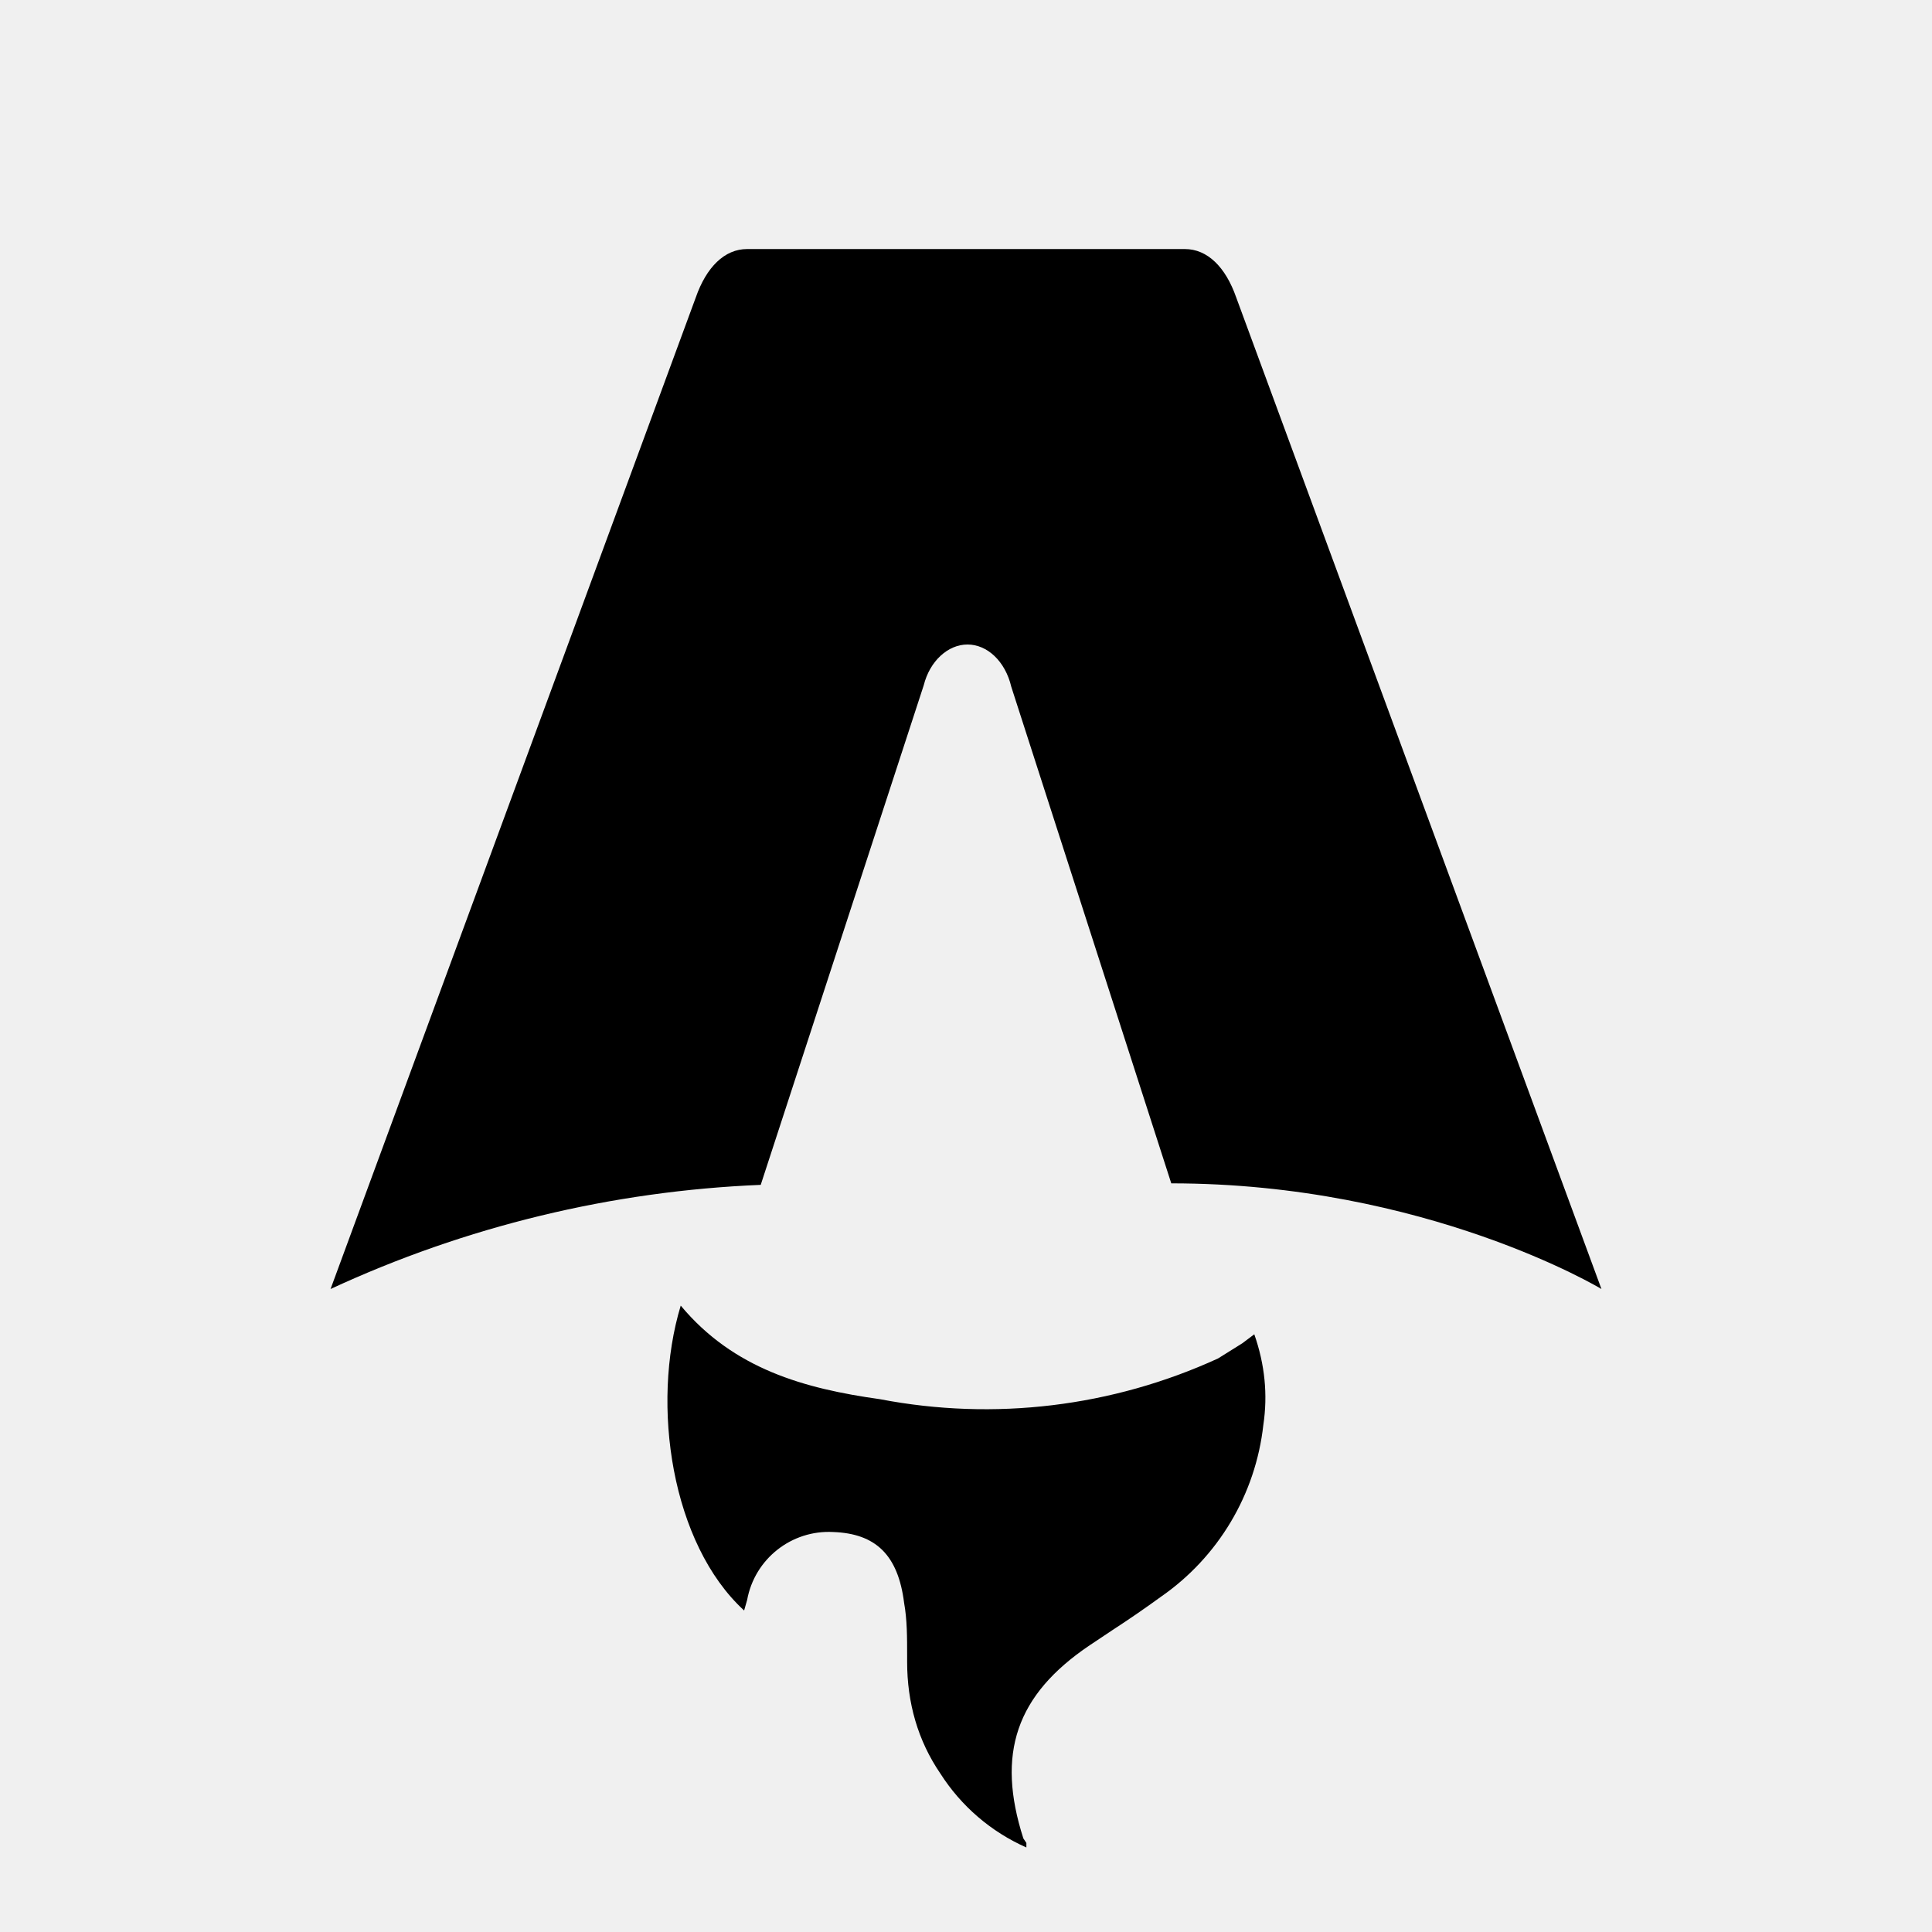
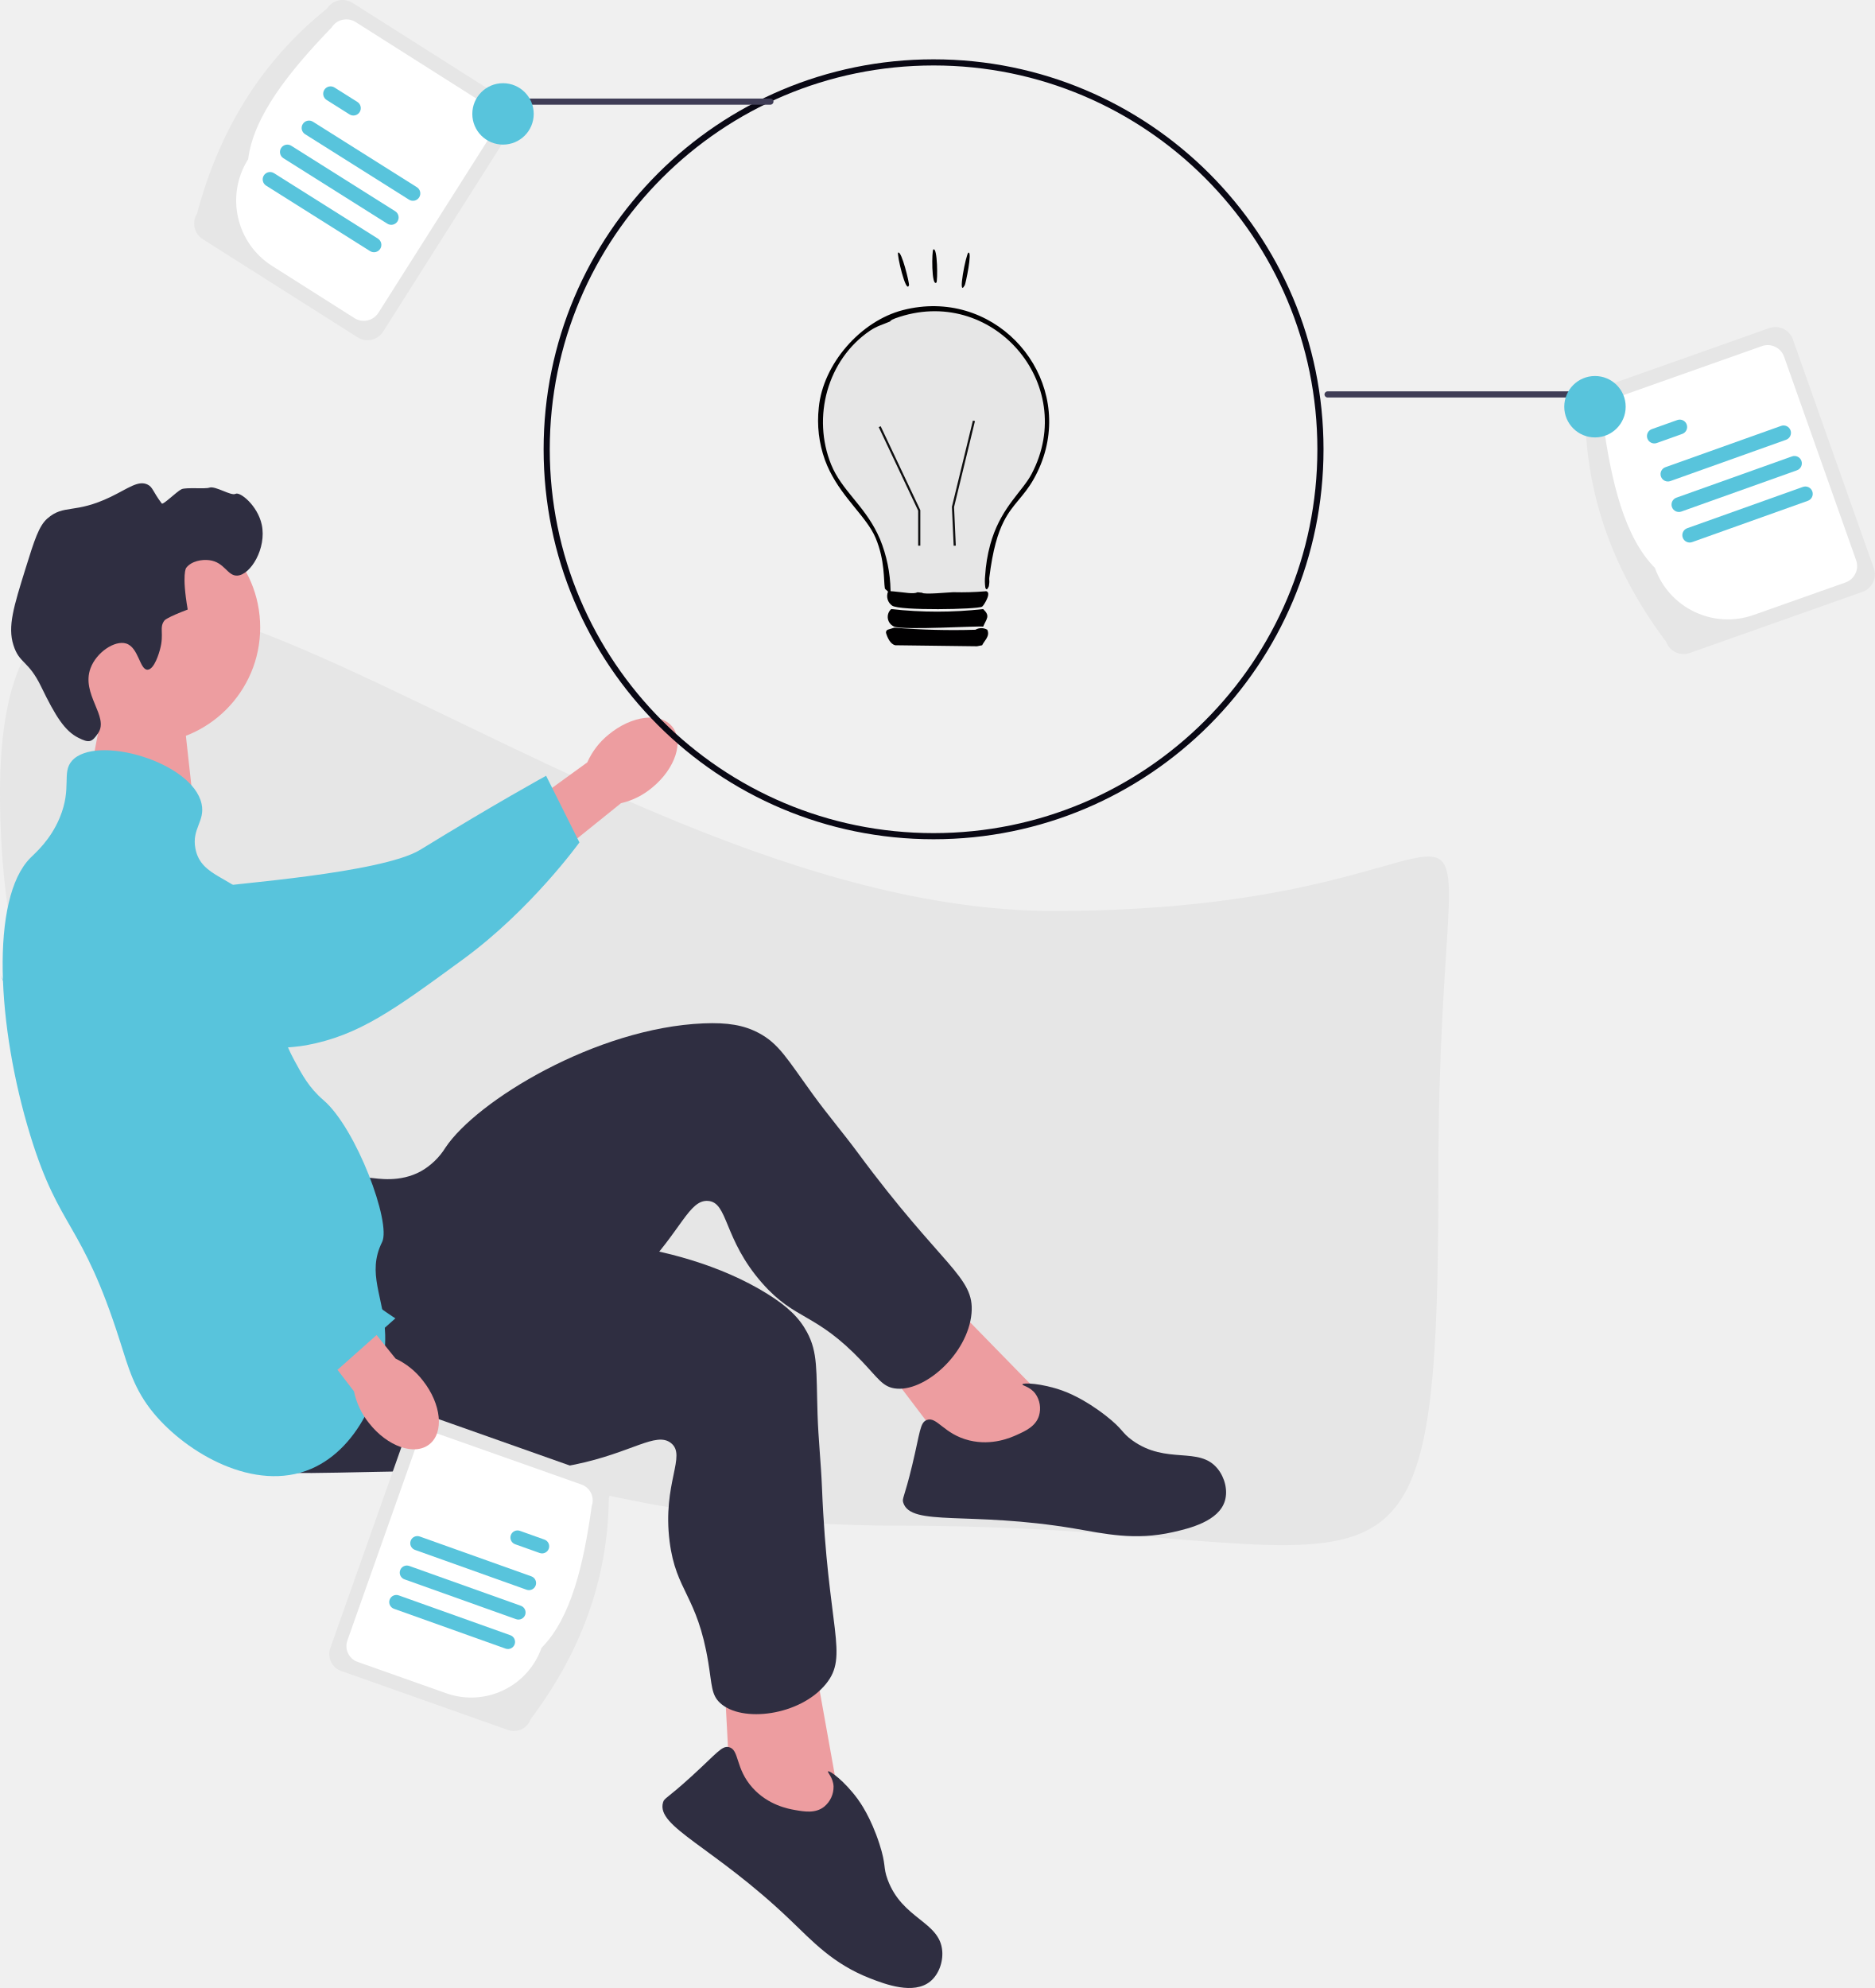
- <svg xmlns="http://www.w3.org/2000/svg" fill="none" viewBox="0 0 128 128">
-   <path d="M50.4 78.5a75.1 75.1 0 0 0-28.5 6.9l24.2-65.7c.7-2 1.9-3.2 3.4-3.2h29c1.5 0 2.7 1.2 3.4 3.2l24.2 65.7s-11.6-7-28.5-7L67 45.5c-.4-1.7-1.6-2.8-2.9-2.8-1.3 0-2.5 1.1-2.9 2.7L50.4 78.5Zm-1.1 28.2Zm-4.2-20.2c-2 6.6-.6 15.8 4.2 20.2a17.5 17.5 0 0 1 .2-.7 5.5 5.5 0 0 1 5.7-4.5c2.8.1 4.3 1.5 4.7 4.7.2 1.1.2 2.3.2 3.5v.4c0 2.7.7 5.2 2.2 7.4a13 13 0 0 0 5.7 4.9v-.3l-.2-.3c-1.8-5.6-.5-9.5 4.4-12.8l1.5-1a73 73 0 0 0 3.2-2.2 16 16 0 0 0 6.8-11.4c.3-2 .1-4-.6-6l-.8.6-1.6 1a37 37 0 0 1-22.4 2.7c-5-.7-9.7-2-13.2-6.2Z" />
-   <style>
-         path { fill: #000; }
-         @media (prefers-color-scheme: dark) {
-             path { fill: #FFF; }
-         }
-     </style>
+ <svg xmlns="http://www.w3.org/2000/svg" width="754.671" height="800.162" viewBox="0 0 754.671 800.162" role="img" artist="Katerina Limpitsouni" source="https://undraw.co/">
+   <g transform="translate(-671 -206.761)">
+     <path d="M424.064,258.675c199.456,0,154.907-93.51,154.907,105.946S561.358,506.092,361.9,506.092,0,410.641,0,211.185,224.608,258.675,424.064,258.675Z" transform="translate(671 314.744)" fill="#e6e6e6" />
+     <path d="M238.2,104.517c9.239-7.634,20.668-9.055,25.525-3.175s1.3,16.835-7.939,24.471a30,30,0,0,1-12.657,6.362l-39.556,31.853-14.552-18.881,40.54-29.4a30,30,0,0,1,8.639-11.233Z" transform="translate(677.831 397.867)" fill="#ed9da0" />
+     <path d="M122.173,88.744l-8.5,44.612L156.041,145.3l-5.264-47.629Z" transform="translate(593.11 387.78)" fill="#ed9da0" />
+     <path d="M104.554,163.988c-.02-1.409-.007-13.7,9.09-21.463,10.45-8.921,25.195-5.31,30.367-4.044,11.947,2.926,12.927,8.051,24.146,13.316,20.99,9.852-5.31,4.809,7.18,1.65,4.323-1.093,66.519-5.407,82-14.936,30.11-18.532,50.626-29.77,50.626-29.77l13.412,26.824s-19.393,26.966-46.688,46.943c-28,20.492-42,30.738-63.272,34.7-1.832.341-46.89,8.034-83.181-19.079-8.278-6.184-23.445-17.516-23.681-34.138Z" transform="translate(582.851 410.265)" fill="#58c4dc" />
+     <circle cx="46.721" cy="46.721" r="46.721" transform="translate(682.288 412.593)" fill="#ed9da0" />
+     <g transform="translate(759.69 618.588)">
+       <path d="M334.988,254.466l-48.116-49.253-24.838,25.909,35.848,47.225,35.558,4.067Z" transform="translate(0.233 -99.85)" fill="#ed9da0" />
+       <path d="M199.054,217.872c2.814.234,11.758,2.026,20.306-2.678a27.773,27.773,0,0,0,9.836-9.5c12.537-18.829,60.656-48.191,103.842-50,9.78-.409,16.217.724,22.068,3.774,8.3,4.325,11.609,10.52,22.137,25.032,5.759,7.938,12.131,15.417,17.959,23.3,34.122,46.176,47.058,49.8,45.736,64.605-1.467,16.425-19.181,32.008-30.955,30.209-4.822-.737-6.689-4.089-13.131-10.877-18.888-19.9-26.7-16.224-40.151-31.467-15.7-17.8-13.645-32.552-21.836-33.122-7.6-.529-10.824,12.06-27.042,28.782-7.421,7.652-12.7,11.162-28.8,22.33-62.692,43.493-63.693,46.549-76.345,50.018-5.536,1.518-44.824,12.289-58.819-4.852-21.9-26.824,29.839-107.668,55.2-105.561Z" transform="translate(-138.579 -155.617)" fill="#2f2e41" />
+       <path d="M313.684,244.6c3.539-1.589,7.677-3.447,9.008-7.72a10.271,10.271,0,0,0-1.48-8.919c-2.148-2.842-5.328-3.217-5.2-3.72.2-.766,7.715-.466,15.97,2.451,1.558.551,8.614,3.129,17.59,10.137,7.192,5.615,6.224,6.74,10.734,9.978,13.843,9.938,26.827,2.105,34.318,11.425,2.891,3.6,4.124,8.7,2.907,12.832-2.443,8.292-14.325,11.146-20.818,12.619-15.639,3.548-27.476.652-39.836-1.431-42.035-7.083-65.652-.632-68.813-10.37-.6-1.843.374-1.686,3.615-15.211,3.2-13.349,3.094-17.015,5.818-18.084,4.1-1.609,6.854,5.71,17.185,8.215,9.155,2.22,16.709-1.172,19-2.2Z" transform="translate(6.827 -78.857)" fill="#2f2e41" />
+     </g>
+     <g transform="translate(728.865 699.851)">
+       <path d="M281.12,340.114,268.964,272.34l-35.1,7.491,3.145,59.206,27.139,23.332Z" transform="translate(-0.617 -105.637)" fill="#ed9da0" />
+       <path d="M229.1,197.642c2.2,1.774,8.592,8.278,18.306,9.187a27.773,27.773,0,0,0,13.474-2.337c20.947-8.54,77.251-5.815,114,16.941,8.322,5.153,13.012,9.706,16.141,15.515,4.436,8.237,3.7,15.223,4.261,33.143.308,9.8,1.381,19.569,1.775,29.368,2.3,57.369,10.973,67.633,1.566,79.14-10.437,12.767-33.845,15.714-42.577,7.614-3.576-3.317-3.238-7.14-4.758-16.373-4.454-27.073-12.985-28.419-15.553-48.583-3-23.542,6.989-34.6.531-39.669-5.989-4.7-15.728,3.9-38.538,8.631-10.437,2.165-16.781,2.1-36.373,2.3-76.3.784-78.842,2.751-91.258-1.483-5.433-1.853-43.99-15-45.945-37.044-3.06-34.494,85.15-72.334,104.95-56.351Z" transform="translate(-124.069 -193.869)" fill="#2f2e41" />
+       <path d="M275.65,318.121c3.82.672,8.288,1.458,11.788-1.329a10.271,10.271,0,0,0,3.784-8.211c-.182-3.558-2.6-5.654-2.214-6,.592-.524,6.646,3.946,11.837,11,.98,1.33,5.371,7.426,8.863,18.265,2.8,8.684,1.365,9.072,3.279,14.283,5.874,16,21.016,16.807,21.981,28.724.372,4.6-1.475,9.517-4.8,12.251-6.678,5.489-18.112,1.179-24.312-1.249-14.933-5.846-23.1-14.889-32.159-23.554-30.8-29.465-53.969-37.389-51.116-47.222.54-1.861,1.256-1.185,11.533-10.557,10.143-9.25,12.115-12.342,14.969-11.7,4.3.971,2.465,8.574,9.607,16.448,6.329,6.978,14.484,8.413,16.959,8.848Z" transform="translate(-13.569 -82.695)" fill="#2f2e41" />
+     </g>
+     <path d="M158.837,120.289c1.819-6.506-.466-8.877,1.863-11.8,0,0,.937-1.175,9.314-4.347h0c-2.472-14.341-.621-16.765-.621-16.766,2.133-2.795,6.405-3.47,9.314-3.1,6.152.773,7.241,6.334,11.177,6.209,5.438-.172,11.959-11.057,9.935-20.491-1.651-7.7-8.771-13.411-10.556-12.419-1.77.983-8.14-3.353-10.556-2.484-1.65.593-9.416-.2-11.177.621-1.923.892-7.43,6.447-7.957,5.747-3.659-4.864-3.581-6.562-5.7-7.61-3.762-1.857-7.851,1.576-14.9,4.968-14.509,6.979-18.757,2.816-25.459,8.693-3.385,2.969-5.2,8.643-8.693,19.87-4.884,15.7-7.326,23.552-4.968,31.047,2.406,7.644,5.948,5.981,11.177,16.766,5.82,12.005,9.519,17.842,15.019,20.591,4.251,2.125,5.377,1.914,7.956-1.963,4.416-6.638-7-15.618-3.1-26.08,2.39-6.422,9.761-11.291,14.282-9.935,5.111,1.533,5.488,10.7,8.693,10.556,2.745-.121,4.651-6.938,4.968-8.072h0Z" transform="translate(576.541 347.955)" fill="#2f2e41" />
+     <g transform="translate(803.533 776.48)">
+       <path d="M600.171,677.179l-67.108-23.744a7.2,7.2,0,0,1-4.383-9.184l31.44-88.858a7.2,7.2,0,0,1,9.184-4.383l67.108,23.745a7.2,7.2,0,0,1,4.383,9.184c-.373,33.386-11.752,62.671-31.44,88.858a7.2,7.2,0,0,1-9.184,4.383Z" transform="translate(-528.268 -550.597)" fill="#e6e6e6" />
+       <path d="M574.277,661.288,538.55,648.647a6.747,6.747,0,0,1-4.105-8.6l27.978-79.072a6.746,6.746,0,0,1,8.6-4.1L628.7,577.275a6.747,6.747,0,0,1,4.105,8.6c-3.3,23.8-8.372,45.154-20.213,57.126A30.052,30.052,0,0,1,574.277,661.288Z" transform="translate(-527.154 -549.464)" fill="#fff" />
+       <path d="M555.771,593.211a2.865,2.865,0,0,1,3.658-1.733l44.926,16.036a2.862,2.862,0,1,1-1.924,5.391L557.5,596.868A2.865,2.865,0,0,1,555.771,593.211Z" transform="translate(-523.007 -542.762)" fill="#58c4dc" />
+       <path d="M589.582,591.3a2.866,2.866,0,0,1,3.658-1.733l9.884,3.528a2.862,2.862,0,1,1-1.924,5.391l-9.884-3.528A2.866,2.866,0,0,1,589.582,591.3Z" transform="translate(-516.5 -543.129)" fill="#58c4dc" />
+       <path d="M548.676,613.086a2.866,2.866,0,0,1,3.658-1.734l44.926,16.036a2.862,2.862,0,1,1-1.924,5.391l-44.926-16.036A2.865,2.865,0,0,1,548.676,613.086Z" transform="translate(-524.373 -538.937)" fill="#58c4dc" />
+       <path d="M552.223,603.148a2.865,2.865,0,0,1,3.658-1.733l44.926,16.036a2.862,2.862,0,1,1-1.924,5.391l-44.926-16.036a2.866,2.866,0,0,1-1.734-3.658Z" transform="translate(-523.69 -540.85)" fill="#58c4dc" />
+     </g>
+     <path d="M125.252,108.128c9.561-10.72,48.5.376,52.159,17.386,1.5,7-4.047,9.951-2.484,18.007,2.286,11.783,15.23,10.98,24.838,22.975,13.64,17.029-.412,33.676,14.9,62.095,3.272,6.073,6.031,11.191,11.8,16.145,13.234,11.367,27.394,49.482,23.6,57.127-6.319,12.72.836,22.059,1.242,37.257.508,19.015-9.6,45.374-29.805,54.022-22.7,9.716-50.086-6.376-63.336-22.354-7.907-9.534-10.2-18.329-13.661-29.184-15.459-48.516-24.193-44.128-36.015-82.586-13.515-43.965-16.172-95.472,0-111.77,2.143-2.16,8.042-7.154,11.8-16.145,5.054-12.1.688-18.176,4.968-22.975Z" transform="translate(574.733 404.824)" fill="#58c4dc" />
+     <g transform="translate(671 553.152)">
+       <path d="M208.026,248.876c7.413,9.418,8.562,20.877,2.567,25.594s-16.861.9-24.275-8.518a30,30,0,0,1-6.059-12.8l-30.9-40.3,15.968-12.18L197,239.973a30,30,0,0,1,11.025,8.9Z" transform="translate(-37.771 -39.529)" fill="#ed9da0" />
+       <path d="M153.907,125.47c1.375-.307,13.407-2.8,22.866,4.519,10.866,8.41,10.34,23.581,10.155,28.9-.426,12.292-5.244,14.3-8.109,26.355-5.361,22.559,4.849,43.523,10.49,55.106a120.292,120.292,0,0,0,20.713,29.489c24.286,25.7,45.956,39.216,45.956,39.216L232.7,329.75s-37.081-11.3-62.207-33.946c-25.774-23.228-65.409-105.411-73.625-125.43-.708-1.724,9.315,26.3,28.453-14.755,4.365-9.366,12.363-26.525,28.588-30.149h0Z" transform="translate(-96.83 -124.815)" fill="#58c4dc" />
+     </g>
+     <path d="M587.619,488.677a156.96,156.96,0,1,1,156.96-156.96A156.96,156.96,0,0,1,587.619,488.677Zm0-311.447A154.488,154.488,0,1,0,742.107,331.717,154.488,154.488,0,0,0,587.619,177.229Z" transform="translate(459.154 55.88)" fill="#090814" />
+     <path d="M620.586,209.019H721.23a1.236,1.236,0,0,0,0-2.472H620.586a1.236,1.236,0,0,0,0,2.472Z" transform="translate(584.782 157.737)" fill="#3f3d56" />
+     <path d="M736.9,312.249c-20.406-27.142-32.2-57.493-32.586-92.1a7.467,7.467,0,0,1,4.543-9.518l69.554-24.61a7.466,7.466,0,0,1,9.518,4.543l32.586,92.1a7.467,7.467,0,0,1-4.543,9.519l-69.554,24.61a7.466,7.466,0,0,1-9.518-4.543Z" transform="translate(604.725 152.795)" fill="#e6e6e6" />
+     <path d="M731.03,281.156c-12.273-12.409-17.526-34.541-20.949-59.208a6.992,6.992,0,0,1,4.255-8.914l59.775-21.15a6.992,6.992,0,0,1,8.914,4.255l29,81.954a6.993,6.993,0,0,1-4.255,8.914l-37.03,13.1a31.147,31.147,0,0,1-39.708-18.952Z" transform="translate(606.091 154.183)" fill="#fff" />
+     <path d="M779.318,232.071l-46.563,16.621a2.966,2.966,0,1,1-1.995-5.588l46.563-16.621a2.966,2.966,0,0,1,1.994,5.588Z" transform="translate(610.599 151.698)" fill="#58c4dc" />
+     <path d="M738.573,230.164l-10.244,3.657a2.966,2.966,0,1,1-1.994-5.588l10.244-3.656a2.966,2.966,0,1,1,1.995,5.588Z" transform="translate(609.555 151.248)" fill="#58c4dc" />
+     <path d="M786.412,251.947l-46.564,16.621a2.966,2.966,0,1,1-1.994-5.588l46.563-16.621a2.966,2.966,0,1,1,1.995,5.588Z" transform="translate(612.273 156.387)" fill="#58c4dc" />
+     <path d="M782.865,242.009,736.3,258.63a2.967,2.967,0,0,1-1.995-5.588l46.564-16.621a2.966,2.966,0,0,1,1.994,5.588Z" transform="translate(611.436 154.043)" fill="#58c4dc" />
+     <ellipse cx="12.359" cy="12.359" rx="12.359" ry="12.359" transform="translate(1300.638 358.106)" fill="#58c4dc" />
+     <path d="M545.966,190.019H445.323a1.236,1.236,0,1,1,0-2.472H545.966a1.236,1.236,0,1,1,0,2.472Z" transform="translate(435.133 58.879)" fill="#3f3d56" />
+     <path d="M340,241.43c8.741-32.813,25.325-60.836,52.3-82.514a7.466,7.466,0,0,1,10.292-2.307l62.316,39.5a7.466,7.466,0,0,1,2.307,10.292l-52.3,82.514a7.466,7.466,0,0,1-10.292,2.307l-62.316-39.5A7.467,7.467,0,0,1,340,241.43Z" transform="translate(410.306 51.308)" fill="#e6e6e6" />
+     <path d="M357.35,218.049c2.178-17.316,16.338-35.118,33.623-53.047a6.992,6.992,0,0,1,9.639-2.16l53.555,33.945a6.992,6.992,0,0,1,2.16,9.639l-46.539,73.426a6.993,6.993,0,0,1-9.639,2.16l-33.177-21.028a31.147,31.147,0,0,1-9.623-42.934Z" transform="translate(413.533 52.796)" fill="#fff" />
+     <path d="M417.071,226.549,375.238,200.2a2.966,2.966,0,1,1,3.162-5.02l41.833,26.352a2.966,2.966,0,0,1-3.162,5.02Z" transform="translate(418.564 60.573)" fill="#58c4dc" />
+     <path d="M391.457,194.857l-9.2-5.8a2.966,2.966,0,0,1,3.162-5.02l9.2,5.8a2.966,2.966,0,0,1-3.162,5.02Z" transform="translate(420.219 57.944)" fill="#58c4dc" />
+     <path d="M405.822,244.405,363.99,218.053a2.966,2.966,0,0,1,3.162-5.02l41.833,26.352a2.966,2.966,0,1,1-3.162,5.02Z" transform="translate(414.134 63.425)" fill="#58c4dc" />
+     <path d="M411.447,235.477l-41.833-26.352a2.966,2.966,0,0,1,3.162-5.02l41.833,26.352a2.966,2.966,0,0,1-3.162,5.02Z" transform="translate(415.461 61.319)" fill="#58c4dc" />
+     <ellipse cx="12.359" cy="12.359" rx="12.359" ry="12.359" transform="translate(861.112 240.249)" fill="#58c4dc" />
+     <g transform="translate(1000.281 307.116)">
+       <path d="M91.79,45.9A55.675,55.675,0,0,1,90.9,55.82a48.758,48.758,0,0,1-4.825,11.964c-4.082,7.25-8.458,9.957-12.055,17.056-.619.478-1.255.908-1.9,1.33-1.292.834-1.434,4.917-2.806,5.62-.009.009-.019.009-.028.019a5.19,5.19,0,0,0-.712,2.361v.019c-.693,4.056-1.292,12.307-1.986,17.187-.093.591-.179,1.134-.272,1.611-.235,1.292-.477,2.117-.749,2.219-3.344,1.292-4.768-.478-8.43,0-1.967.263-12.008,1.874-14.05,1.874-5.8,0-8.935-1.976-13.627-4.093-.328-.14-.656-.291-1-.44-.128-.047-.233-.1-.356-.149-1.348-.571-2.622-14.977-3.886-20.428a.034.034,0,0,1-.009-.028c-.263-1.134-.524-1.874-.787-2.023l-.2-.112c-.834-.478-1.648-1-2.445-1.546C15.951,80.223,6.633,72.576,2.032,60.076A52.678,52.678,0,0,1,0,45.9a45.895,45.895,0,1,1,91.79,0Z" transform="translate(0.723 24.677)" fill="#e6e6e6" />
+       <path d="M91.6,57.625a48.763,48.763,0,0,1-4.824,11.96c-4.082,7.25-8.458,9.957-12.055,17.056-2.392,4.73-4.432,11.408-5.825,22.67-.084.665.093,1.423,0,2.079-.216,1.452.047,1.19-.834,2.5-.4.224-.647-.093-.777-.712a19.556,19.556,0,0,1-.056-4.7,61.916,61.916,0,0,1,2.041-12.486v-.019c.224-.815.468-1.6.712-2.36,4.337-13.207,12.335-19.191,15.96-26.1C104.981,31.277,69.793-9.167,31.036,4.9c-2.079.759-1.967,1.2-2.079,1.255-2.913,1.264-5.282,1.818-8.111,3.737C3.667,21.583-2.5,44.708,5.25,63.759c4.2,10.312,12.982,16.129,18.667,27.847q.51,1.02.983,2.135a.034.034,0,0,0,.009.028,57.261,57.261,0,0,1,4.244,20.578c.009.128.019.244.019.365.337.028.665.047.983.075,4.974.431,8.2,1.227,9.863.365l1.835.188c.608.852,10.842-.188,12.476-.207h.421a114.045,114.045,0,0,0,12.26-.347c.207-.019.421-.047.628-.075a1.1,1.1,0,0,1,.834,1.255c.128,1.18-1.827,4.6-2.491,4.983-1.92,1.124-33.2,1.7-36.191-.412a4.694,4.694,0,0,1-1.658-5.612c-.056-.263-1.208-1.011-1.255-1.255-.561-3.189.1-11.268-3.737-20.381a24.592,24.592,0,0,0-1.667-3.231C16.65,82.021,7.331,74.377,2.731,61.868A46.763,46.763,0,0,1,.262,40.886C1.92,23.278,17.109,5.95,34.155,1.576,69.83-7.584,99.953,24.768,91.6,57.625Z" transform="translate(0.024 22.876)" fill="#010001" />
+       <path d="M38.4,0c2.968,2.824,1.383,3.779,0,7.071-1.745-.393-31.611,1.517-35.771,0A4.238,4.238,0,0,1,1.379,0,166.765,166.765,0,0,0,38.4,0Z" transform="translate(28.057 144.798)" fill="#010001" />
+       <path d="M40.768.832c1.168,2.6-1.068,4.193-2.08,6.24l-2.078.416L3.749,7.071C1.765,6.69.513,3.92,0,2.08A1.228,1.228,0,0,1,.629.832L3.332,0A295.557,295.557,0,0,0,35.985.832a4.753,4.753,0,0,1,4.783,0Z" transform="translate(27.35 152.285)" fill="#010001" />
+       <path d="M16.744,48.086h-.862V34L0,.369.779,0,16.744,33.8Z" transform="translate(24.414 71.188)" fill="#0f0f10" />
+       <path d="M.407.073c1.761-1.2,1.79,12.853,1.251,13.31C-.4,15.112-.183.474.407.073Z" transform="translate(45.971 0)" fill="#010001" />
+       <path d="M.074.042c1.383-.893,4.574,12.413,4.367,13.1C3.265,17.063-.578.461.074.042Z" transform="translate(32.162 1.278)" fill="#010001" />
+       <path d="M2.687.01c1.649-.432-1.126,12.5-1.455,13.1C-1.887,18.787,1.792.246,2.687.01Z" transform="translate(57.832 1.31)" fill="#010001" />
+       <path d="M.707,50.368,0,34.715l.015-.06L8.445,0l.838.2L.867,34.8l.7,15.531Z" transform="translate(53.874 68.928)" fill="#0f0f10" />
+     </g>
+   </g>
</svg>
